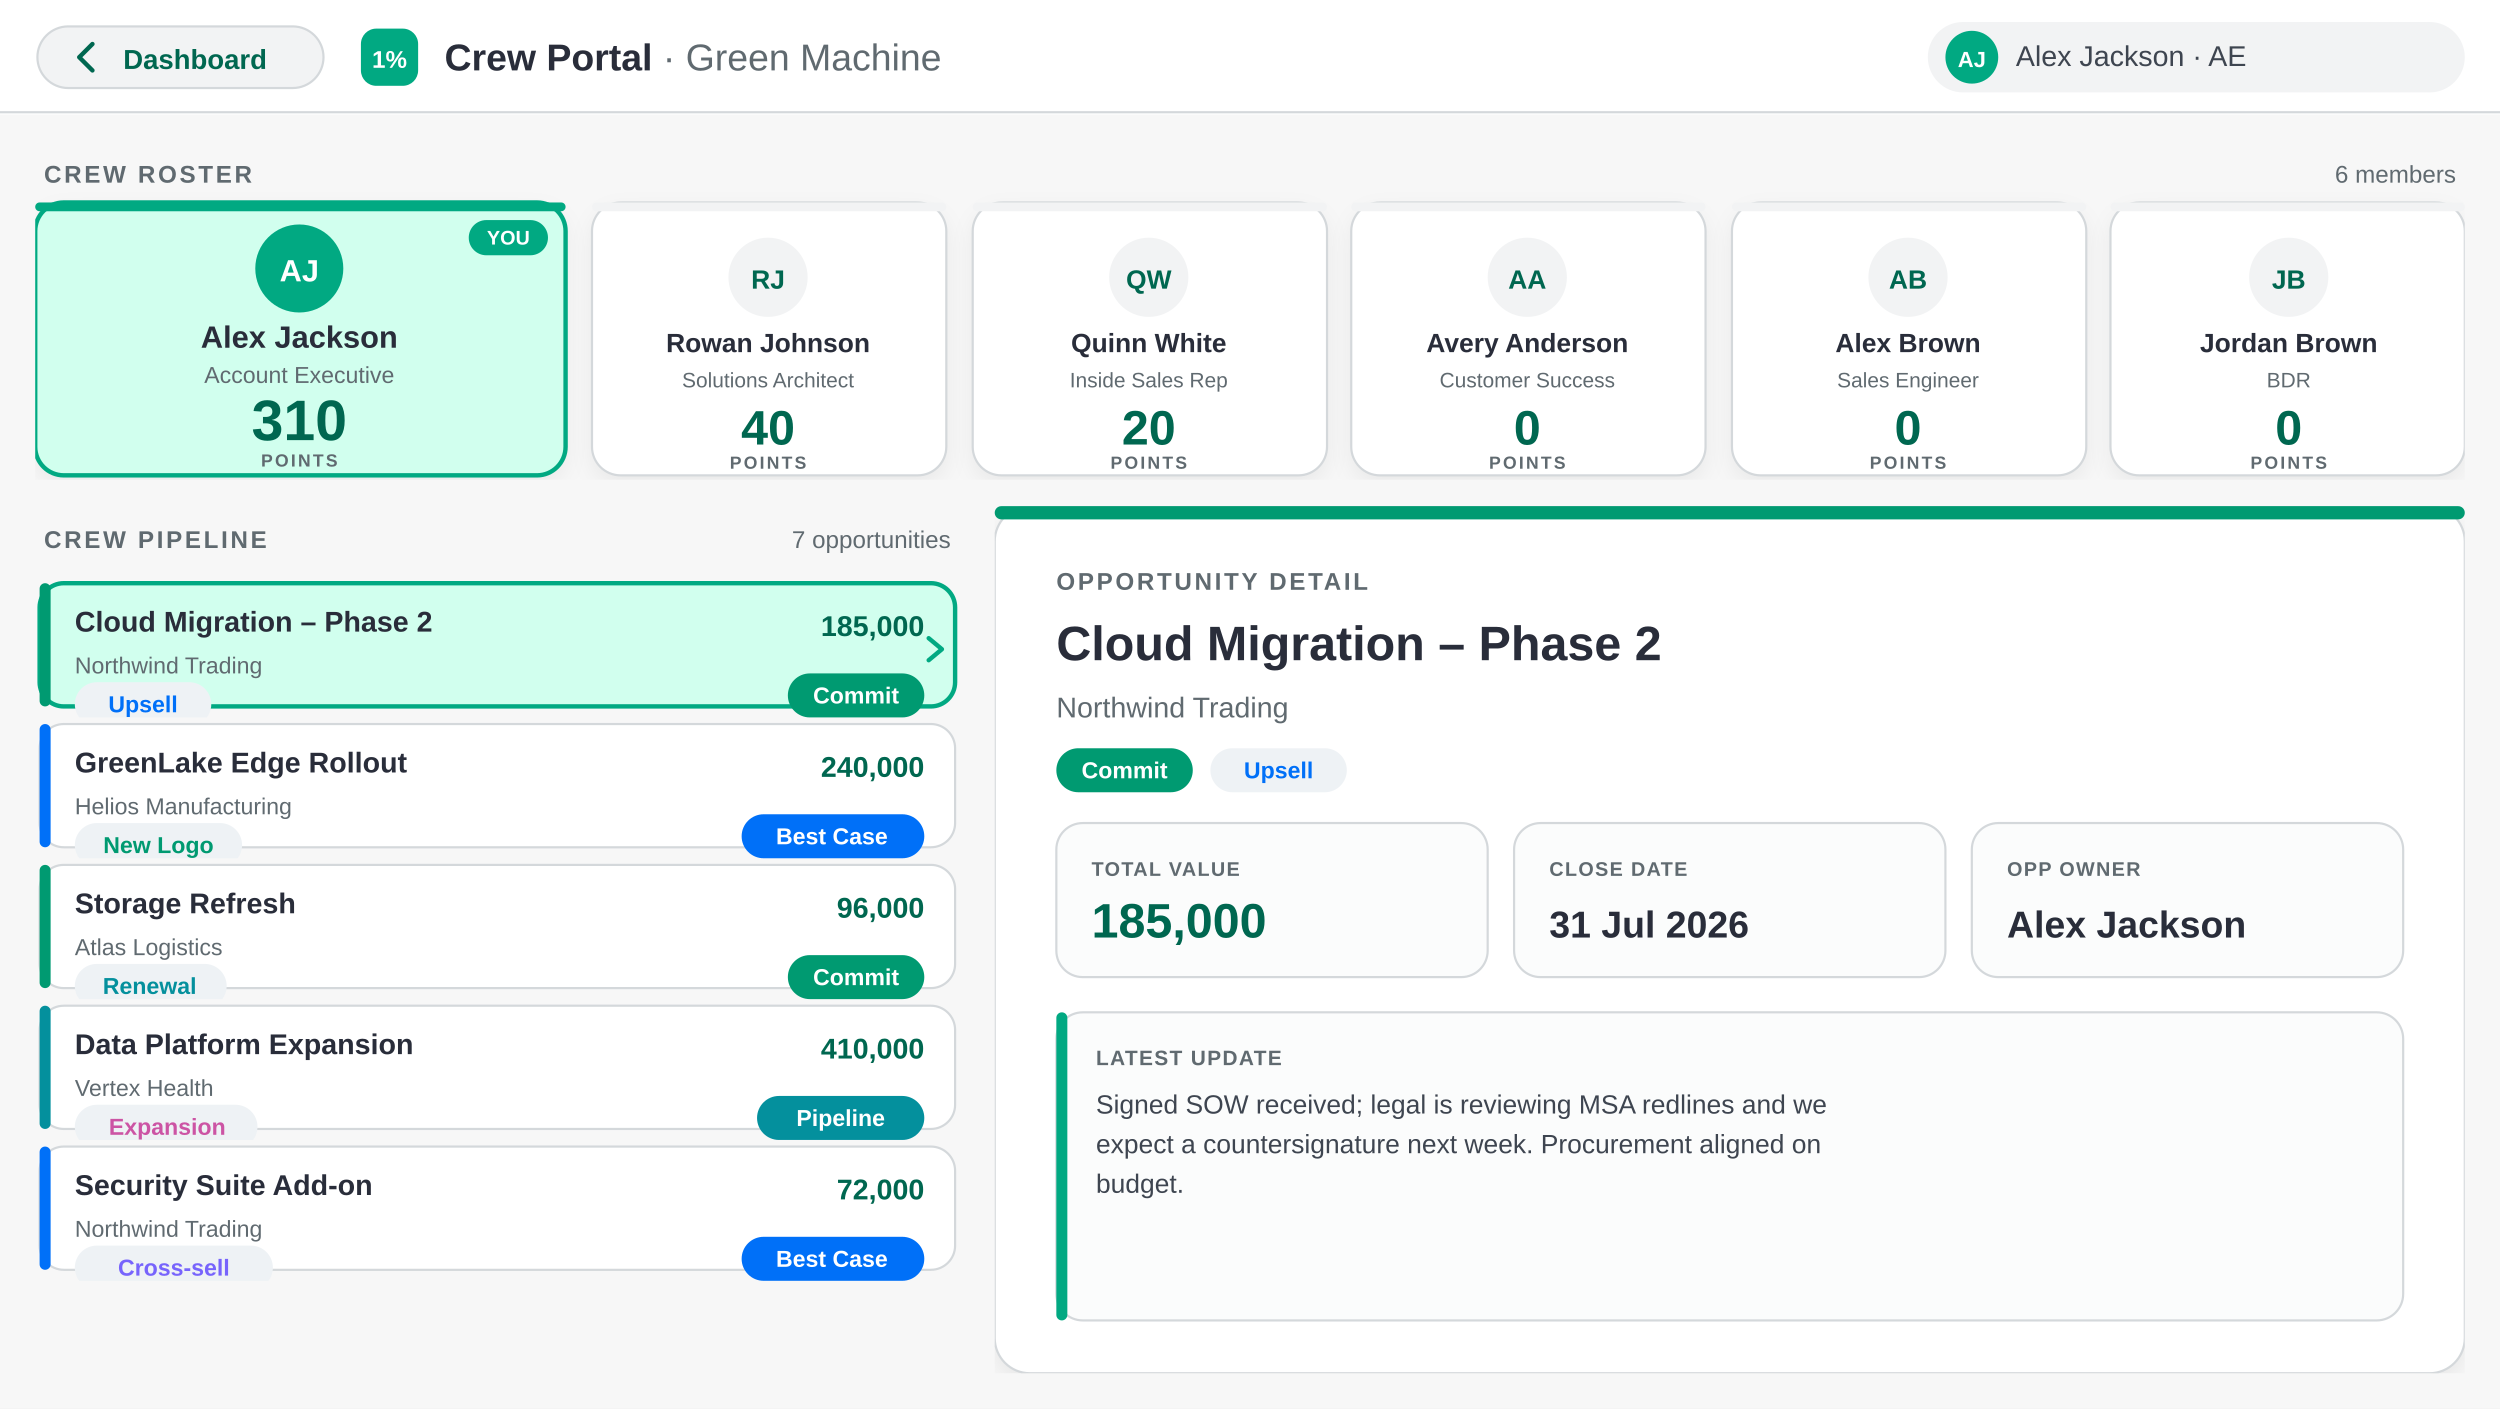
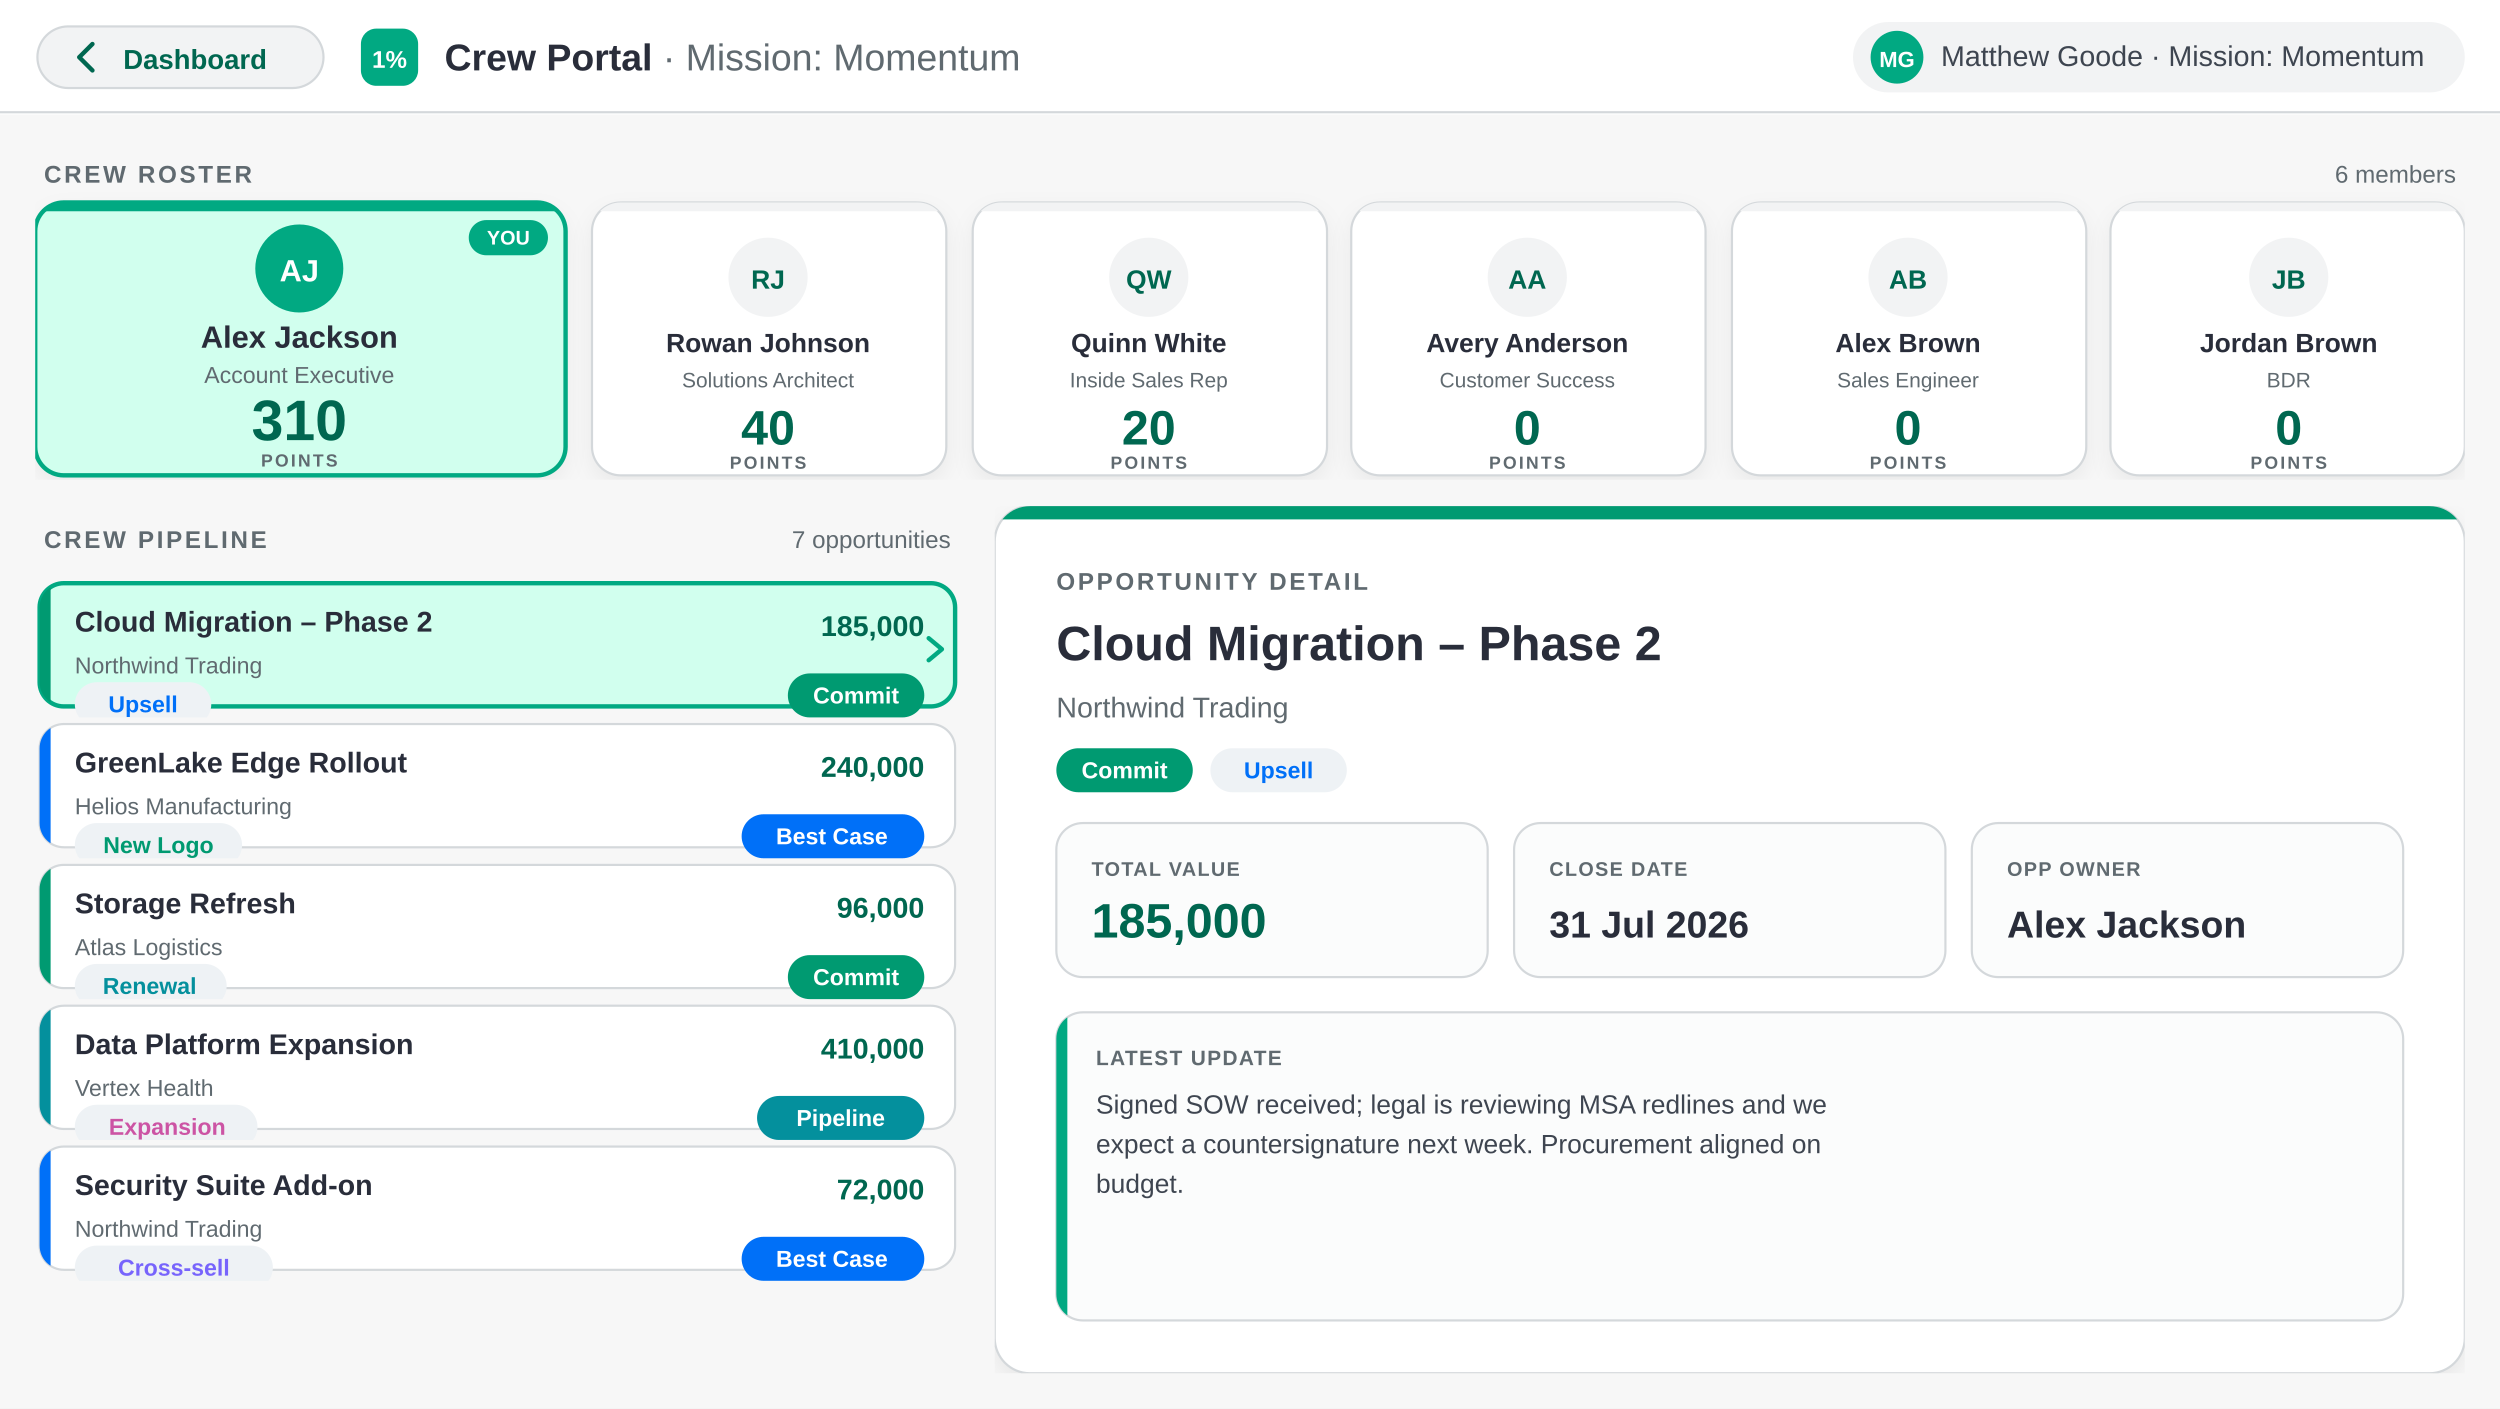
<svg xmlns="http://www.w3.org/2000/svg" viewBox="0 0 1136 640" width="1136" height="640">
  <rect x="0" y="0" width="1136" height="640" fill="#f7f7f7" />
  <defs>
    <filter id="blur" x="-20%" y="-20%" width="140%" height="140%">
      <feGaussianBlur stdDeviation="5" />
    </filter>
  </defs>
  <rect x="0" y="0" width="1136" height="640" fill="#f7f7f7" />
  <svg x="0" y="0" width="1136" height="52" viewBox="0 0 1136 52">
    <defs>
      <filter id="blur" x="-20%" y="-20%" width="140%" height="140%">
        <feGaussianBlur stdDeviation="5" />
      </filter>
    </defs>
    <style>.fu{animation:fu .55s cubic-bezier(.2,.7,.2,1) both}.fo{animation:fo .5s ease-out both}.pp{animation:pp .5s cubic-bezier(.2,.7,.2,1) both;transform-box:fill-box;transform-origin:center}.gx{animation:gx .65s cubic-bezier(.2,.7,.2,1) both;transform-box:fill-box;transform-origin:left center}.rw{animation:rw .5s cubic-bezier(.2,.7,.2,1) both}.ring{transform-box:fill-box;transform-origin:center;animation:ring 2.8s ease-out infinite}.brz{animation:brz 2.6s ease-in-out infinite}.bob{transform-box:fill-box;transform-origin:center;animation:bob 2.4s ease-in-out infinite}@keyframes fu{from{opacity:0;transform:translateY(12px)}to{opacity:1;transform:none}}@keyframes fo{from{opacity:0}to{opacity:1}}@keyframes pp{from{opacity:0;transform:scale(.5)}to{opacity:1;transform:scale(1)}}@keyframes gx{from{transform:scaleX(0)}to{transform:scaleX(1)}}@keyframes rw{from{opacity:0;transform:translateX(-18px)}to{opacity:1;transform:none}}@keyframes ring{0%{opacity:.45;transform:scale(.75)}70%{opacity:0;transform:scale(2)}100%{opacity:0;transform:scale(2)}}@keyframes brz{0%,100%{opacity:.9}50%{opacity:.45}}@keyframes bob{0%,100%{transform:translateY(0) rotate(-4deg)}50%{transform:translateY(-2px) rotate(4deg)}}@media(prefers-reduced-motion:reduce){.fu,.fo,.pp,.gx,.rw,.ring,.brz,.scrl,.bob{animation:none}}</style>
    <g class="fu">
      <rect x="0" y="0" width="1136" height="52" fill="#ffffff" />
      <line x1="0" y1="51" x2="1136" y2="51" stroke="#d4d8db" />
      <rect x="164" y="13" width="26" height="26" rx="7" fill="#01a982" />
      <text x="177" y="27" font-family="Liberation Sans, Arial, Helvetica, sans-serif" font-size="11" font-weight="700" fill="#ffffff" text-anchor="middle" dominant-baseline="central">1%</text>
-       <text x="202" y="32" font-family="Liberation Sans, Arial, Helvetica, sans-serif" font-size="17" font-weight="700" fill="#292d3a">Crew Portal <tspan fill="#606a70" font-weight="400">· Green Machine</tspan>
+       <text x="202" y="32" font-family="Liberation Sans, Arial, Helvetica, sans-serif" font-size="17" font-weight="700" fill="#292d3a">Crew Portal <tspan fill="#606a70" font-weight="400">· Mission: Momentum</tspan>
      </text>
-       <rect x="876" y="10" width="244" height="32" rx="16" fill="#f2f3f4" />
-       <circle cx="896" cy="26" r="12" fill="#01a982" />
-       <text x="896" y="27" font-family="Liberation Sans, Arial, Helvetica, sans-serif" font-size="10" font-weight="700" fill="#ffffff" text-anchor="middle" dominant-baseline="central">AJ</text>
-       <text x="916" y="30" font-family="Liberation Sans, Arial, Helvetica, sans-serif" font-size="13" fill="#3e4550">Alex Jackson · AE</text>
+       <rect x="842" y="10" width="278" height="32" rx="16" fill="#f2f3f4" />
+       <circle cx="862" cy="26" r="12" fill="#01a982" />
+       <text x="862" y="27" font-family="Liberation Sans, Arial, Helvetica, sans-serif" font-size="10" font-weight="700" fill="#ffffff" text-anchor="middle" dominant-baseline="central">MG</text>
+       <text x="882" y="30" font-family="Liberation Sans, Arial, Helvetica, sans-serif" font-size="13" fill="#3e4550">Matthew Goode · Mission: Momentum</text>
    </g>
  </svg>
  <svg x="16" y="11" width="132" height="30" viewBox="0 0 132 30">
    <style>.fu{animation:fu .55s cubic-bezier(.2,.7,.2,1) both}.fo{animation:fo .5s ease-out both}.pp{animation:pp .5s cubic-bezier(.2,.7,.2,1) both;transform-box:fill-box;transform-origin:center}.gx{animation:gx .65s cubic-bezier(.2,.7,.2,1) both;transform-box:fill-box;transform-origin:left center}.rw{animation:rw .5s cubic-bezier(.2,.7,.2,1) both}.ring{transform-box:fill-box;transform-origin:center;animation:ring 2.8s ease-out infinite}.brz{animation:brz 2.6s ease-in-out infinite}.bob{transform-box:fill-box;transform-origin:center;animation:bob 2.4s ease-in-out infinite}@keyframes fu{from{opacity:0;transform:translateY(12px)}to{opacity:1;transform:none}}@keyframes fo{from{opacity:0}to{opacity:1}}@keyframes pp{from{opacity:0;transform:scale(.5)}to{opacity:1;transform:scale(1)}}@keyframes gx{from{transform:scaleX(0)}to{transform:scaleX(1)}}@keyframes rw{from{opacity:0;transform:translateX(-18px)}to{opacity:1;transform:none}}@keyframes ring{0%{opacity:.45;transform:scale(.75)}70%{opacity:0;transform:scale(2)}100%{opacity:0;transform:scale(2)}}@keyframes brz{0%,100%{opacity:.9}50%{opacity:.45}}@keyframes bob{0%,100%{transform:translateY(0) rotate(-4deg)}50%{transform:translateY(-2px) rotate(4deg)}}@media(prefers-reduced-motion:reduce){.fu,.fo,.pp,.gx,.rw,.ring,.brz,.scrl,.bob{animation:none}}</style>
    <style>.nudgeL{animation:nudgeL 2.2s ease-in-out infinite;transform-box:fill-box;transform-origin:center}@keyframes nudgeL{0%,100%{transform:translateX(0)}50%{transform:translateX(-3px)}}@media(prefers-reduced-motion:reduce){.nudgeL{animation:none}}</style>
    <g class="fu">
      <rect x="1" y="1" width="130" height="28" rx="14" fill="#f2f3f4" stroke="#d4d8db" />
      <path d="M26,9 l-6,6 l6,6" fill="none" stroke="#006750" stroke-width="2" stroke-linecap="round" stroke-linejoin="round" class="nudgeL" />
      <text x="40" y="16" font-family="Liberation Sans, Arial, Helvetica, sans-serif" font-size="12.5" font-weight="600" fill="#006750" dominant-baseline="central">Dashboard</text>
    </g>
  </svg>
  <svg x="16" y="68" width="1104" height="150" viewBox="0 0 1104 150">
    <defs>
      <filter id="blur" x="-20%" y="-20%" width="140%" height="140%">
        <feGaussianBlur stdDeviation="5" />
      </filter>
    </defs>
    <style>.fu{animation:fu .55s cubic-bezier(.2,.7,.2,1) both}.fo{animation:fo .5s ease-out both}.pp{animation:pp .5s cubic-bezier(.2,.7,.2,1) both;transform-box:fill-box;transform-origin:center}.gx{animation:gx .65s cubic-bezier(.2,.7,.2,1) both;transform-box:fill-box;transform-origin:left center}.rw{animation:rw .5s cubic-bezier(.2,.7,.2,1) both}.ring{transform-box:fill-box;transform-origin:center;animation:ring 2.8s ease-out infinite}.brz{animation:brz 2.6s ease-in-out infinite}.bob{transform-box:fill-box;transform-origin:center;animation:bob 2.4s ease-in-out infinite}@keyframes fu{from{opacity:0;transform:translateY(12px)}to{opacity:1;transform:none}}@keyframes fo{from{opacity:0}to{opacity:1}}@keyframes pp{from{opacity:0;transform:scale(.5)}to{opacity:1;transform:scale(1)}}@keyframes gx{from{transform:scaleX(0)}to{transform:scaleX(1)}}@keyframes rw{from{opacity:0;transform:translateX(-18px)}to{opacity:1;transform:none}}@keyframes ring{0%{opacity:.45;transform:scale(.75)}70%{opacity:0;transform:scale(2)}100%{opacity:0;transform:scale(2)}}@keyframes brz{0%,100%{opacity:.9}50%{opacity:.45}}@keyframes bob{0%,100%{transform:translateY(0) rotate(-4deg)}50%{transform:translateY(-2px) rotate(4deg)}}@media(prefers-reduced-motion:reduce){.fu,.fo,.pp,.gx,.rw,.ring,.brz,.scrl,.bob{animation:none}}</style>
    <text x="4" y="15" font-family="Liberation Sans, Arial, Helvetica, sans-serif" font-size="11" font-weight="700" letter-spacing="1.2" fill="#606a70" text-anchor="start">CREW ROSTER</text>
    <text x="1100" y="15" font-family="Liberation Sans, Arial, Helvetica, sans-serif" font-size="11" fill="#606a70" text-anchor="end">6 members</text>
    <g class="fu" style="animation-delay:0.10s">
      <rect x="0" y="28" width="241" height="124" rx="13" fill="#000000" opacity="0.06" filter="url(#blur)" />
      <rect x="0" y="24" width="241" height="124" rx="13" fill="#d1ffee" stroke="#01a982" stroke-width="2" />
-       <rect x="0" y="24" width="241" height="4" rx="2" fill="#01a982" />
+       <clipPath id="cc0">
+         <rect x="0" y="24" width="241" height="124" rx="13" />
+       </clipPath>
+       <rect x="0" y="24" width="241" height="4" rx="2" fill="#01a982" clip-path="url(#cc0)" />
      <circle cx="120" cy="54" r="24" fill="none" stroke="#01a982" stroke-width="2" class="ring" opacity="0" />
      <circle cx="120" cy="54" r="20" fill="#01a982" />
      <text x="120" y="55" font-family="Liberation Sans, Arial, Helvetica, sans-serif" font-size="14" font-weight="700" fill="#ffffff" text-anchor="middle" dominant-baseline="central">AJ</text>
      <text x="120" y="90" font-family="Liberation Sans, Arial, Helvetica, sans-serif" font-size="14" font-weight="700" fill="#292d3a" text-anchor="middle">Alex Jackson</text>
      <text x="120" y="106" font-family="Liberation Sans, Arial, Helvetica, sans-serif" font-size="10.5" fill="#606a70" text-anchor="middle">Account Executive</text>
      <text x="120" y="132" font-family="Liberation Sans, Arial, Helvetica, sans-serif" font-size="26" font-weight="700" fill="#006750" text-anchor="middle">310</text>
      <text x="120" y="144" font-family="Liberation Sans, Arial, Helvetica, sans-serif" font-size="8" font-weight="600" letter-spacing="1" fill="#606a70" text-anchor="middle">POINTS</text>
      <rect x="197" y="32" width="36" height="16" rx="8" fill="#01a982" />
      <text x="215" y="40" font-family="Liberation Sans, Arial, Helvetica, sans-serif" font-size="9" font-weight="700" fill="#ffffff" text-anchor="middle" dominant-baseline="central">YOU</text>
    </g>
    <g class="fu" style="animation-delay:0.16s">
      <rect x="253" y="28" width="161" height="124" rx="13" fill="#000000" opacity="0.06" filter="url(#blur)" />
      <rect x="253" y="24" width="161" height="124" rx="13" fill="#ffffff" stroke="#d4d8db" stroke-width="1" />
-       <rect x="253" y="24" width="161" height="4" rx="2" fill="#f2f3f4" />
+       <clipPath id="cc1">
+         <rect x="253" y="24" width="161" height="124" rx="13" />
+       </clipPath>
+       <rect x="253" y="24" width="161" height="4" rx="2" fill="#f2f3f4" clip-path="url(#cc1)" />
      <circle cx="333" cy="58" r="18" fill="#f2f3f4" />
      <text x="333" y="59" font-family="Liberation Sans, Arial, Helvetica, sans-serif" font-size="12" font-weight="700" fill="#006750" text-anchor="middle" dominant-baseline="central">RJ</text>
      <text x="333" y="92" font-family="Liberation Sans, Arial, Helvetica, sans-serif" font-size="12" font-weight="700" fill="#292d3a" text-anchor="middle">Rowan Johnson</text>
      <text x="333" y="108" font-family="Liberation Sans, Arial, Helvetica, sans-serif" font-size="9.5" fill="#606a70" text-anchor="middle">Solutions Architect</text>
      <text x="333" y="134" font-family="Liberation Sans, Arial, Helvetica, sans-serif" font-size="22" font-weight="700" fill="#006750" text-anchor="middle">40</text>
      <text x="333" y="145" font-family="Liberation Sans, Arial, Helvetica, sans-serif" font-size="8" font-weight="600" letter-spacing="1" fill="#606a70" text-anchor="middle">POINTS</text>
    </g>
    <g class="fu" style="animation-delay:0.22s">
      <rect x="426" y="28" width="161" height="124" rx="13" fill="#000000" opacity="0.06" filter="url(#blur)" />
      <rect x="426" y="24" width="161" height="124" rx="13" fill="#ffffff" stroke="#d4d8db" stroke-width="1" />
-       <rect x="426" y="24" width="161" height="4" rx="2" fill="#f2f3f4" />
+       <clipPath id="cc2">
+         <rect x="426" y="24" width="161" height="124" rx="13" />
+       </clipPath>
+       <rect x="426" y="24" width="161" height="4" rx="2" fill="#f2f3f4" clip-path="url(#cc2)" />
      <circle cx="506" cy="58" r="18" fill="#f2f3f4" />
      <text x="506" y="59" font-family="Liberation Sans, Arial, Helvetica, sans-serif" font-size="12" font-weight="700" fill="#006750" text-anchor="middle" dominant-baseline="central">QW</text>
      <text x="506" y="92" font-family="Liberation Sans, Arial, Helvetica, sans-serif" font-size="12" font-weight="700" fill="#292d3a" text-anchor="middle">Quinn White</text>
      <text x="506" y="108" font-family="Liberation Sans, Arial, Helvetica, sans-serif" font-size="9.5" fill="#606a70" text-anchor="middle">Inside Sales Rep</text>
      <text x="506" y="134" font-family="Liberation Sans, Arial, Helvetica, sans-serif" font-size="22" font-weight="700" fill="#006750" text-anchor="middle">20</text>
      <text x="506" y="145" font-family="Liberation Sans, Arial, Helvetica, sans-serif" font-size="8" font-weight="600" letter-spacing="1" fill="#606a70" text-anchor="middle">POINTS</text>
    </g>
    <g class="fu" style="animation-delay:0.28s">
      <rect x="598" y="28" width="161" height="124" rx="13" fill="#000000" opacity="0.06" filter="url(#blur)" />
      <rect x="598" y="24" width="161" height="124" rx="13" fill="#ffffff" stroke="#d4d8db" stroke-width="1" />
-       <rect x="598" y="24" width="161" height="4" rx="2" fill="#f2f3f4" />
+       <clipPath id="cc3">
+         <rect x="598" y="24" width="161" height="124" rx="13" />
+       </clipPath>
+       <rect x="598" y="24" width="161" height="4" rx="2" fill="#f2f3f4" clip-path="url(#cc3)" />
      <circle cx="678" cy="58" r="18" fill="#f2f3f4" />
      <text x="678" y="59" font-family="Liberation Sans, Arial, Helvetica, sans-serif" font-size="12" font-weight="700" fill="#006750" text-anchor="middle" dominant-baseline="central">AA</text>
      <text x="678" y="92" font-family="Liberation Sans, Arial, Helvetica, sans-serif" font-size="12" font-weight="700" fill="#292d3a" text-anchor="middle">Avery Anderson</text>
      <text x="678" y="108" font-family="Liberation Sans, Arial, Helvetica, sans-serif" font-size="9.5" fill="#606a70" text-anchor="middle">Customer Success</text>
      <text x="678" y="134" font-family="Liberation Sans, Arial, Helvetica, sans-serif" font-size="22" font-weight="700" fill="#006750" text-anchor="middle">0</text>
      <text x="678" y="145" font-family="Liberation Sans, Arial, Helvetica, sans-serif" font-size="8" font-weight="600" letter-spacing="1" fill="#606a70" text-anchor="middle">POINTS</text>
    </g>
    <g class="fu" style="animation-delay:0.34s">
      <rect x="771" y="28" width="161" height="124" rx="13" fill="#000000" opacity="0.06" filter="url(#blur)" />
      <rect x="771" y="24" width="161" height="124" rx="13" fill="#ffffff" stroke="#d4d8db" stroke-width="1" />
-       <rect x="771" y="24" width="161" height="4" rx="2" fill="#f2f3f4" />
+       <clipPath id="cc4">
+         <rect x="771" y="24" width="161" height="124" rx="13" />
+       </clipPath>
+       <rect x="771" y="24" width="161" height="4" rx="2" fill="#f2f3f4" clip-path="url(#cc4)" />
      <circle cx="851" cy="58" r="18" fill="#f2f3f4" />
      <text x="851" y="59" font-family="Liberation Sans, Arial, Helvetica, sans-serif" font-size="12" font-weight="700" fill="#006750" text-anchor="middle" dominant-baseline="central">AB</text>
      <text x="851" y="92" font-family="Liberation Sans, Arial, Helvetica, sans-serif" font-size="12" font-weight="700" fill="#292d3a" text-anchor="middle">Alex Brown</text>
      <text x="851" y="108" font-family="Liberation Sans, Arial, Helvetica, sans-serif" font-size="9.5" fill="#606a70" text-anchor="middle">Sales Engineer</text>
      <text x="851" y="134" font-family="Liberation Sans, Arial, Helvetica, sans-serif" font-size="22" font-weight="700" fill="#006750" text-anchor="middle">0</text>
      <text x="851" y="145" font-family="Liberation Sans, Arial, Helvetica, sans-serif" font-size="8" font-weight="600" letter-spacing="1" fill="#606a70" text-anchor="middle">POINTS</text>
    </g>
    <g class="fu" style="animation-delay:0.40s">
      <rect x="943" y="28" width="161" height="124" rx="13" fill="#000000" opacity="0.06" filter="url(#blur)" />
      <rect x="943" y="24" width="161" height="124" rx="13" fill="#ffffff" stroke="#d4d8db" stroke-width="1" />
-       <rect x="943" y="24" width="161" height="4" rx="2" fill="#f2f3f4" />
+       <clipPath id="cc5">
+         <rect x="943" y="24" width="161" height="124" rx="13" />
+       </clipPath>
+       <rect x="943" y="24" width="161" height="4" rx="2" fill="#f2f3f4" clip-path="url(#cc5)" />
      <circle cx="1024" cy="58" r="18" fill="#f2f3f4" />
      <text x="1024" y="59" font-family="Liberation Sans, Arial, Helvetica, sans-serif" font-size="12" font-weight="700" fill="#006750" text-anchor="middle" dominant-baseline="central">JB</text>
      <text x="1024" y="92" font-family="Liberation Sans, Arial, Helvetica, sans-serif" font-size="12" font-weight="700" fill="#292d3a" text-anchor="middle">Jordan Brown</text>
      <text x="1024" y="108" font-family="Liberation Sans, Arial, Helvetica, sans-serif" font-size="9.5" fill="#606a70" text-anchor="middle">BDR</text>
      <text x="1024" y="134" font-family="Liberation Sans, Arial, Helvetica, sans-serif" font-size="22" font-weight="700" fill="#006750" text-anchor="middle">0</text>
      <text x="1024" y="145" font-family="Liberation Sans, Arial, Helvetica, sans-serif" font-size="8" font-weight="600" letter-spacing="1" fill="#606a70" text-anchor="middle">POINTS</text>
    </g>
  </svg>
  <svg x="16" y="230" width="420" height="30" viewBox="0 0 420 30">
    <defs>
      <filter id="blur" x="-20%" y="-20%" width="140%" height="140%">
        <feGaussianBlur stdDeviation="5" />
      </filter>
    </defs>
    <style>.fu{animation:fu .55s cubic-bezier(.2,.7,.2,1) both}.fo{animation:fo .5s ease-out both}.pp{animation:pp .5s cubic-bezier(.2,.7,.2,1) both;transform-box:fill-box;transform-origin:center}.gx{animation:gx .65s cubic-bezier(.2,.7,.2,1) both;transform-box:fill-box;transform-origin:left center}.rw{animation:rw .5s cubic-bezier(.2,.7,.2,1) both}.ring{transform-box:fill-box;transform-origin:center;animation:ring 2.8s ease-out infinite}.brz{animation:brz 2.6s ease-in-out infinite}.bob{transform-box:fill-box;transform-origin:center;animation:bob 2.4s ease-in-out infinite}@keyframes fu{from{opacity:0;transform:translateY(12px)}to{opacity:1;transform:none}}@keyframes fo{from{opacity:0}to{opacity:1}}@keyframes pp{from{opacity:0;transform:scale(.5)}to{opacity:1;transform:scale(1)}}@keyframes gx{from{transform:scaleX(0)}to{transform:scaleX(1)}}@keyframes rw{from{opacity:0;transform:translateX(-18px)}to{opacity:1;transform:none}}@keyframes ring{0%{opacity:.45;transform:scale(.75)}70%{opacity:0;transform:scale(2)}100%{opacity:0;transform:scale(2)}}@keyframes brz{0%,100%{opacity:.9}50%{opacity:.45}}@keyframes bob{0%,100%{transform:translateY(0) rotate(-4deg)}50%{transform:translateY(-2px) rotate(4deg)}}@media(prefers-reduced-motion:reduce){.fu,.fo,.pp,.gx,.rw,.ring,.brz,.scrl,.bob{animation:none}}</style>
    <text x="4" y="19" font-family="Liberation Sans, Arial, Helvetica, sans-serif" font-size="11" font-weight="700" letter-spacing="1.2" fill="#606a70" text-anchor="start">CREW PIPELINE</text>
    <text x="416" y="19" font-family="Liberation Sans, Arial, Helvetica, sans-serif" font-size="11" fill="#606a70" text-anchor="end">7 opportunities</text>
  </svg>
  <svg x="16" y="262" width="420" height="64" viewBox="0 0 420 64">
    <defs>
      <filter id="blur" x="-20%" y="-20%" width="140%" height="140%">
        <feGaussianBlur stdDeviation="5" />
      </filter>
    </defs>
    <style>.fu{animation:fu .55s cubic-bezier(.2,.7,.2,1) both}.fo{animation:fo .5s ease-out both}.pp{animation:pp .5s cubic-bezier(.2,.7,.2,1) both;transform-box:fill-box;transform-origin:center}.gx{animation:gx .65s cubic-bezier(.2,.7,.2,1) both;transform-box:fill-box;transform-origin:left center}.rw{animation:rw .5s cubic-bezier(.2,.7,.2,1) both}.ring{transform-box:fill-box;transform-origin:center;animation:ring 2.8s ease-out infinite}.brz{animation:brz 2.6s ease-in-out infinite}.bob{transform-box:fill-box;transform-origin:center;animation:bob 2.4s ease-in-out infinite}@keyframes fu{from{opacity:0;transform:translateY(12px)}to{opacity:1;transform:none}}@keyframes fo{from{opacity:0}to{opacity:1}}@keyframes pp{from{opacity:0;transform:scale(.5)}to{opacity:1;transform:scale(1)}}@keyframes gx{from{transform:scaleX(0)}to{transform:scaleX(1)}}@keyframes rw{from{opacity:0;transform:translateX(-18px)}to{opacity:1;transform:none}}@keyframes ring{0%{opacity:.45;transform:scale(.75)}70%{opacity:0;transform:scale(2)}100%{opacity:0;transform:scale(2)}}@keyframes brz{0%,100%{opacity:.9}50%{opacity:.45}}@keyframes bob{0%,100%{transform:translateY(0) rotate(-4deg)}50%{transform:translateY(-2px) rotate(4deg)}}@media(prefers-reduced-motion:reduce){.fu,.fo,.pp,.gx,.rw,.ring,.brz,.scrl,.bob{animation:none}}</style>
    <g class="rw" style="animation-delay:0.06s">
      <rect x="2" y="3" width="416" height="56" rx="11" fill="#d1ffee" stroke="#01a982" stroke-width="2" />
-       <rect x="2" y="3" width="5" height="56" rx="2.5" fill="#009a71" />
+       <clipPath id="or">
+         <rect x="2" y="3" width="416" height="56" rx="11" />
+       </clipPath>
+       <rect x="2" y="3" width="5" height="56" rx="2.5" fill="#009a71" clip-path="url(#or)" />
      <text x="18" y="25" font-family="Liberation Sans, Arial, Helvetica, sans-serif" font-size="13" font-weight="700" fill="#292d3a">Cloud Migration – Phase 2</text>
      <text x="18" y="44" font-family="Liberation Sans, Arial, Helvetica, sans-serif" font-size="10.5" fill="#606a70">Northwind Trading</text>
      <text x="404" y="27" font-family="Liberation Sans, Arial, Helvetica, sans-serif" font-size="13" font-weight="700" fill="#006750" text-anchor="end">185,000</text>
      <rect x="18" y="48" width="62" height="20" rx="10" fill="#eef2f5" />
      <text x="49" y="58" font-family="Liberation Sans, Arial, Helvetica, sans-serif" font-size="10.5" font-weight="700" fill="#0070f8" text-anchor="middle" dominant-baseline="central">Upsell</text>
      <rect x="342" y="44" width="62" height="20" rx="10" fill="#009a71" />
      <text x="373" y="54" font-family="Liberation Sans, Arial, Helvetica, sans-serif" font-size="10.5" font-weight="700" fill="#ffffff" text-anchor="middle" dominant-baseline="central">Commit</text>
      <path d="M406,28 l6,5 l-6,5" fill="none" stroke="#01a982" stroke-width="2" stroke-linecap="round" stroke-linejoin="round" />
    </g>
  </svg>
  <svg x="16" y="326" width="420" height="64" viewBox="0 0 420 64">
    <defs>
      <filter id="blur" x="-20%" y="-20%" width="140%" height="140%">
        <feGaussianBlur stdDeviation="5" />
      </filter>
    </defs>
    <style>.fu{animation:fu .55s cubic-bezier(.2,.7,.2,1) both}.fo{animation:fo .5s ease-out both}.pp{animation:pp .5s cubic-bezier(.2,.7,.2,1) both;transform-box:fill-box;transform-origin:center}.gx{animation:gx .65s cubic-bezier(.2,.7,.2,1) both;transform-box:fill-box;transform-origin:left center}.rw{animation:rw .5s cubic-bezier(.2,.7,.2,1) both}.ring{transform-box:fill-box;transform-origin:center;animation:ring 2.8s ease-out infinite}.brz{animation:brz 2.6s ease-in-out infinite}.bob{transform-box:fill-box;transform-origin:center;animation:bob 2.4s ease-in-out infinite}@keyframes fu{from{opacity:0;transform:translateY(12px)}to{opacity:1;transform:none}}@keyframes fo{from{opacity:0}to{opacity:1}}@keyframes pp{from{opacity:0;transform:scale(.5)}to{opacity:1;transform:scale(1)}}@keyframes gx{from{transform:scaleX(0)}to{transform:scaleX(1)}}@keyframes rw{from{opacity:0;transform:translateX(-18px)}to{opacity:1;transform:none}}@keyframes ring{0%{opacity:.45;transform:scale(.75)}70%{opacity:0;transform:scale(2)}100%{opacity:0;transform:scale(2)}}@keyframes brz{0%,100%{opacity:.9}50%{opacity:.45}}@keyframes bob{0%,100%{transform:translateY(0) rotate(-4deg)}50%{transform:translateY(-2px) rotate(4deg)}}@media(prefers-reduced-motion:reduce){.fu,.fo,.pp,.gx,.rw,.ring,.brz,.scrl,.bob{animation:none}}</style>
    <g class="rw" style="animation-delay:0.11s">
      <rect x="2" y="3" width="416" height="56" rx="11" fill="#ffffff" stroke="#d4d8db" stroke-width="1" />
-       <rect x="2" y="3" width="5" height="56" rx="2.5" fill="#0070f8" />
+       <clipPath id="or">
+         <rect x="2" y="3" width="416" height="56" rx="11" />
+       </clipPath>
+       <rect x="2" y="3" width="5" height="56" rx="2.5" fill="#0070f8" clip-path="url(#or)" />
      <text x="18" y="25" font-family="Liberation Sans, Arial, Helvetica, sans-serif" font-size="13" font-weight="700" fill="#292d3a">GreenLake Edge Rollout</text>
      <text x="18" y="44" font-family="Liberation Sans, Arial, Helvetica, sans-serif" font-size="10.5" fill="#606a70">Helios Manufacturing</text>
      <text x="404" y="27" font-family="Liberation Sans, Arial, Helvetica, sans-serif" font-size="13" font-weight="700" fill="#006750" text-anchor="end">240,000</text>
      <rect x="18" y="48" width="76" height="20" rx="10" fill="#eef2f5" />
      <text x="56" y="58" font-family="Liberation Sans, Arial, Helvetica, sans-serif" font-size="10.5" font-weight="700" fill="#009a71" text-anchor="middle" dominant-baseline="central">New Logo</text>
      <rect x="321" y="44" width="83" height="20" rx="10" fill="#0070f8" />
      <text x="362" y="54" font-family="Liberation Sans, Arial, Helvetica, sans-serif" font-size="10.5" font-weight="700" fill="#ffffff" text-anchor="middle" dominant-baseline="central">Best Case</text>
    </g>
  </svg>
  <svg x="16" y="390" width="420" height="64" viewBox="0 0 420 64">
    <defs>
      <filter id="blur" x="-20%" y="-20%" width="140%" height="140%">
        <feGaussianBlur stdDeviation="5" />
      </filter>
    </defs>
    <style>.fu{animation:fu .55s cubic-bezier(.2,.7,.2,1) both}.fo{animation:fo .5s ease-out both}.pp{animation:pp .5s cubic-bezier(.2,.7,.2,1) both;transform-box:fill-box;transform-origin:center}.gx{animation:gx .65s cubic-bezier(.2,.7,.2,1) both;transform-box:fill-box;transform-origin:left center}.rw{animation:rw .5s cubic-bezier(.2,.7,.2,1) both}.ring{transform-box:fill-box;transform-origin:center;animation:ring 2.8s ease-out infinite}.brz{animation:brz 2.6s ease-in-out infinite}.bob{transform-box:fill-box;transform-origin:center;animation:bob 2.4s ease-in-out infinite}@keyframes fu{from{opacity:0;transform:translateY(12px)}to{opacity:1;transform:none}}@keyframes fo{from{opacity:0}to{opacity:1}}@keyframes pp{from{opacity:0;transform:scale(.5)}to{opacity:1;transform:scale(1)}}@keyframes gx{from{transform:scaleX(0)}to{transform:scaleX(1)}}@keyframes rw{from{opacity:0;transform:translateX(-18px)}to{opacity:1;transform:none}}@keyframes ring{0%{opacity:.45;transform:scale(.75)}70%{opacity:0;transform:scale(2)}100%{opacity:0;transform:scale(2)}}@keyframes brz{0%,100%{opacity:.9}50%{opacity:.45}}@keyframes bob{0%,100%{transform:translateY(0) rotate(-4deg)}50%{transform:translateY(-2px) rotate(4deg)}}@media(prefers-reduced-motion:reduce){.fu,.fo,.pp,.gx,.rw,.ring,.brz,.scrl,.bob{animation:none}}</style>
    <g class="rw" style="animation-delay:0.16s">
      <rect x="2" y="3" width="416" height="56" rx="11" fill="#ffffff" stroke="#d4d8db" stroke-width="1" />
-       <rect x="2" y="3" width="5" height="56" rx="2.5" fill="#009a71" />
+       <clipPath id="or">
+         <rect x="2" y="3" width="416" height="56" rx="11" />
+       </clipPath>
+       <rect x="2" y="3" width="5" height="56" rx="2.5" fill="#009a71" clip-path="url(#or)" />
      <text x="18" y="25" font-family="Liberation Sans, Arial, Helvetica, sans-serif" font-size="13" font-weight="700" fill="#292d3a">Storage Refresh</text>
      <text x="18" y="44" font-family="Liberation Sans, Arial, Helvetica, sans-serif" font-size="10.5" fill="#606a70">Atlas Logistics</text>
      <text x="404" y="27" font-family="Liberation Sans, Arial, Helvetica, sans-serif" font-size="13" font-weight="700" fill="#006750" text-anchor="end">96,000</text>
      <rect x="18" y="48" width="69" height="20" rx="10" fill="#eef2f5" />
      <text x="52" y="58" font-family="Liberation Sans, Arial, Helvetica, sans-serif" font-size="10.5" font-weight="700" fill="#04909d" text-anchor="middle" dominant-baseline="central">Renewal</text>
      <rect x="342" y="44" width="62" height="20" rx="10" fill="#009a71" />
      <text x="373" y="54" font-family="Liberation Sans, Arial, Helvetica, sans-serif" font-size="10.5" font-weight="700" fill="#ffffff" text-anchor="middle" dominant-baseline="central">Commit</text>
    </g>
  </svg>
  <svg x="16" y="454" width="420" height="64" viewBox="0 0 420 64">
    <defs>
      <filter id="blur" x="-20%" y="-20%" width="140%" height="140%">
        <feGaussianBlur stdDeviation="5" />
      </filter>
    </defs>
    <style>.fu{animation:fu .55s cubic-bezier(.2,.7,.2,1) both}.fo{animation:fo .5s ease-out both}.pp{animation:pp .5s cubic-bezier(.2,.7,.2,1) both;transform-box:fill-box;transform-origin:center}.gx{animation:gx .65s cubic-bezier(.2,.7,.2,1) both;transform-box:fill-box;transform-origin:left center}.rw{animation:rw .5s cubic-bezier(.2,.7,.2,1) both}.ring{transform-box:fill-box;transform-origin:center;animation:ring 2.8s ease-out infinite}.brz{animation:brz 2.6s ease-in-out infinite}.bob{transform-box:fill-box;transform-origin:center;animation:bob 2.4s ease-in-out infinite}@keyframes fu{from{opacity:0;transform:translateY(12px)}to{opacity:1;transform:none}}@keyframes fo{from{opacity:0}to{opacity:1}}@keyframes pp{from{opacity:0;transform:scale(.5)}to{opacity:1;transform:scale(1)}}@keyframes gx{from{transform:scaleX(0)}to{transform:scaleX(1)}}@keyframes rw{from{opacity:0;transform:translateX(-18px)}to{opacity:1;transform:none}}@keyframes ring{0%{opacity:.45;transform:scale(.75)}70%{opacity:0;transform:scale(2)}100%{opacity:0;transform:scale(2)}}@keyframes brz{0%,100%{opacity:.9}50%{opacity:.45}}@keyframes bob{0%,100%{transform:translateY(0) rotate(-4deg)}50%{transform:translateY(-2px) rotate(4deg)}}@media(prefers-reduced-motion:reduce){.fu,.fo,.pp,.gx,.rw,.ring,.brz,.scrl,.bob{animation:none}}</style>
    <g class="rw" style="animation-delay:0.21s">
      <rect x="2" y="3" width="416" height="56" rx="11" fill="#ffffff" stroke="#d4d8db" stroke-width="1" />
-       <rect x="2" y="3" width="5" height="56" rx="2.5" fill="#04909d" />
+       <clipPath id="or">
+         <rect x="2" y="3" width="416" height="56" rx="11" />
+       </clipPath>
+       <rect x="2" y="3" width="5" height="56" rx="2.5" fill="#04909d" clip-path="url(#or)" />
      <text x="18" y="25" font-family="Liberation Sans, Arial, Helvetica, sans-serif" font-size="13" font-weight="700" fill="#292d3a">Data Platform Expansion</text>
      <text x="18" y="44" font-family="Liberation Sans, Arial, Helvetica, sans-serif" font-size="10.5" fill="#606a70">Vertex Health</text>
      <text x="404" y="27" font-family="Liberation Sans, Arial, Helvetica, sans-serif" font-size="13" font-weight="700" fill="#006750" text-anchor="end">410,000</text>
      <rect x="18" y="48" width="83" height="20" rx="10" fill="#eef2f5" />
      <text x="60" y="58" font-family="Liberation Sans, Arial, Helvetica, sans-serif" font-size="10.5" font-weight="700" fill="#cc54a4" text-anchor="middle" dominant-baseline="central">Expansion</text>
      <rect x="328" y="44" width="76" height="20" rx="10" fill="#04909d" />
      <text x="366" y="54" font-family="Liberation Sans, Arial, Helvetica, sans-serif" font-size="10.5" font-weight="700" fill="#ffffff" text-anchor="middle" dominant-baseline="central">Pipeline</text>
    </g>
  </svg>
  <svg x="16" y="518" width="420" height="64" viewBox="0 0 420 64">
    <defs>
      <filter id="blur" x="-20%" y="-20%" width="140%" height="140%">
        <feGaussianBlur stdDeviation="5" />
      </filter>
    </defs>
    <style>.fu{animation:fu .55s cubic-bezier(.2,.7,.2,1) both}.fo{animation:fo .5s ease-out both}.pp{animation:pp .5s cubic-bezier(.2,.7,.2,1) both;transform-box:fill-box;transform-origin:center}.gx{animation:gx .65s cubic-bezier(.2,.7,.2,1) both;transform-box:fill-box;transform-origin:left center}.rw{animation:rw .5s cubic-bezier(.2,.7,.2,1) both}.ring{transform-box:fill-box;transform-origin:center;animation:ring 2.8s ease-out infinite}.brz{animation:brz 2.6s ease-in-out infinite}.bob{transform-box:fill-box;transform-origin:center;animation:bob 2.4s ease-in-out infinite}@keyframes fu{from{opacity:0;transform:translateY(12px)}to{opacity:1;transform:none}}@keyframes fo{from{opacity:0}to{opacity:1}}@keyframes pp{from{opacity:0;transform:scale(.5)}to{opacity:1;transform:scale(1)}}@keyframes gx{from{transform:scaleX(0)}to{transform:scaleX(1)}}@keyframes rw{from{opacity:0;transform:translateX(-18px)}to{opacity:1;transform:none}}@keyframes ring{0%{opacity:.45;transform:scale(.75)}70%{opacity:0;transform:scale(2)}100%{opacity:0;transform:scale(2)}}@keyframes brz{0%,100%{opacity:.9}50%{opacity:.45}}@keyframes bob{0%,100%{transform:translateY(0) rotate(-4deg)}50%{transform:translateY(-2px) rotate(4deg)}}@media(prefers-reduced-motion:reduce){.fu,.fo,.pp,.gx,.rw,.ring,.brz,.scrl,.bob{animation:none}}</style>
    <g class="rw" style="animation-delay:0.26s">
      <rect x="2" y="3" width="416" height="56" rx="11" fill="#ffffff" stroke="#d4d8db" stroke-width="1" />
-       <rect x="2" y="3" width="5" height="56" rx="2.5" fill="#0070f8" />
+       <clipPath id="or">
+         <rect x="2" y="3" width="416" height="56" rx="11" />
+       </clipPath>
+       <rect x="2" y="3" width="5" height="56" rx="2.5" fill="#0070f8" clip-path="url(#or)" />
      <text x="18" y="25" font-family="Liberation Sans, Arial, Helvetica, sans-serif" font-size="13" font-weight="700" fill="#292d3a">Security Suite Add-on</text>
      <text x="18" y="44" font-family="Liberation Sans, Arial, Helvetica, sans-serif" font-size="10.5" fill="#606a70">Northwind Trading</text>
      <text x="404" y="27" font-family="Liberation Sans, Arial, Helvetica, sans-serif" font-size="13" font-weight="700" fill="#006750" text-anchor="end">72,000</text>
      <rect x="18" y="48" width="90" height="20" rx="10" fill="#eef2f5" />
      <text x="63" y="58" font-family="Liberation Sans, Arial, Helvetica, sans-serif" font-size="10.5" font-weight="700" fill="#7764fc" text-anchor="middle" dominant-baseline="central">Cross-sell</text>
      <rect x="321" y="44" width="83" height="20" rx="10" fill="#0070f8" />
      <text x="362" y="54" font-family="Liberation Sans, Arial, Helvetica, sans-serif" font-size="10.5" font-weight="700" fill="#ffffff" text-anchor="middle" dominant-baseline="central">Best Case</text>
    </g>
  </svg>
  <svg x="452" y="230" width="668" height="394" viewBox="0 0 668 394">
    <defs>
      <filter id="blur" x="-20%" y="-20%" width="140%" height="140%">
        <feGaussianBlur stdDeviation="5" />
      </filter>
    </defs>
    <style>.fu{animation:fu .55s cubic-bezier(.2,.7,.2,1) both}.fo{animation:fo .5s ease-out both}.pp{animation:pp .5s cubic-bezier(.2,.7,.2,1) both;transform-box:fill-box;transform-origin:center}.gx{animation:gx .65s cubic-bezier(.2,.7,.2,1) both;transform-box:fill-box;transform-origin:left center}.rw{animation:rw .5s cubic-bezier(.2,.7,.2,1) both}.ring{transform-box:fill-box;transform-origin:center;animation:ring 2.8s ease-out infinite}.brz{animation:brz 2.6s ease-in-out infinite}.bob{transform-box:fill-box;transform-origin:center;animation:bob 2.4s ease-in-out infinite}@keyframes fu{from{opacity:0;transform:translateY(12px)}to{opacity:1;transform:none}}@keyframes fo{from{opacity:0}to{opacity:1}}@keyframes pp{from{opacity:0;transform:scale(.5)}to{opacity:1;transform:scale(1)}}@keyframes gx{from{transform:scaleX(0)}to{transform:scaleX(1)}}@keyframes rw{from{opacity:0;transform:translateX(-18px)}to{opacity:1;transform:none}}@keyframes ring{0%{opacity:.45;transform:scale(.75)}70%{opacity:0;transform:scale(2)}100%{opacity:0;transform:scale(2)}}@keyframes brz{0%,100%{opacity:.9}50%{opacity:.45}}@keyframes bob{0%,100%{transform:translateY(0) rotate(-4deg)}50%{transform:translateY(-2px) rotate(4deg)}}@media(prefers-reduced-motion:reduce){.fu,.fo,.pp,.gx,.rw,.ring,.brz,.scrl,.bob{animation:none}}</style>
    <g class="fu">
      <rect x="0" y="4" width="668" height="394" rx="16" fill="#000000" opacity="0.07" filter="url(#blur)" />
      <rect x="0" y="0" width="668" height="394" rx="16" fill="#ffffff" stroke="#d4d8db" />
-       <rect x="0" y="0" width="668" height="6" rx="3" fill="#009a71" />
+       <clipPath id="od">
+         <rect x="0" y="0" width="668" height="394" rx="16" />
+       </clipPath>
+       <rect x="0" y="0" width="668" height="6" rx="3" fill="#009a71" clip-path="url(#od)" />
      <text x="28" y="38" font-family="Liberation Sans, Arial, Helvetica, sans-serif" font-size="11" font-weight="700" letter-spacing="1.2" fill="#606a70" text-anchor="start">OPPORTUNITY DETAIL</text>
      <text x="28" y="70" font-family="Liberation Sans, Arial, Helvetica, sans-serif" font-size="22" font-weight="700" fill="#292d3a">Cloud Migration – Phase 2</text>
      <text x="28" y="96" font-family="Liberation Sans, Arial, Helvetica, sans-serif" font-size="13" fill="#606a70">Northwind Trading</text>
      <rect x="28" y="110" width="62" height="20" rx="10" fill="#009a71" />
      <text x="59" y="120" font-family="Liberation Sans, Arial, Helvetica, sans-serif" font-size="10.5" font-weight="700" fill="#ffffff" text-anchor="middle" dominant-baseline="central">Commit</text>
      <rect x="98" y="110" width="62" height="20" rx="10" fill="#eef2f5" />
      <text x="129" y="120" font-family="Liberation Sans, Arial, Helvetica, sans-serif" font-size="10.5" font-weight="700" fill="#0070f8" text-anchor="middle" dominant-baseline="central">Upsell</text>
      <g class="fo" style="animation-delay:0.20s">
        <rect x="28" y="144" width="196" height="70" rx="12" fill="#fbfcfc" stroke="#d4d8db" />
        <text x="44" y="168" font-family="Liberation Sans, Arial, Helvetica, sans-serif" font-size="9" font-weight="700" letter-spacing=".6" fill="#606a70">TOTAL VALUE</text>
        <text x="44" y="196" font-family="Liberation Sans, Arial, Helvetica, sans-serif" font-size="22" font-weight="700" fill="#006750">185,000</text>
      </g>
      <g class="fo" style="animation-delay:0.28s">
        <rect x="236" y="144" width="196" height="70" rx="12" fill="#fbfcfc" stroke="#d4d8db" />
        <text x="252" y="168" font-family="Liberation Sans, Arial, Helvetica, sans-serif" font-size="9" font-weight="700" letter-spacing=".6" fill="#606a70">CLOSE DATE</text>
        <text x="252" y="196" font-family="Liberation Sans, Arial, Helvetica, sans-serif" font-size="17" font-weight="700" fill="#292d3a">31 Jul 2026</text>
      </g>
      <g class="fo" style="animation-delay:0.36s">
        <rect x="444" y="144" width="196" height="70" rx="12" fill="#fbfcfc" stroke="#d4d8db" />
        <text x="460" y="168" font-family="Liberation Sans, Arial, Helvetica, sans-serif" font-size="9" font-weight="700" letter-spacing=".6" fill="#606a70">OPP OWNER</text>
        <text x="460" y="196" font-family="Liberation Sans, Arial, Helvetica, sans-serif" font-size="17" font-weight="700" fill="#292d3a">Alex Jackson</text>
      </g>
      <g class="fu" style="animation-delay:0.34s">
        <rect x="28" y="230" width="612" height="140" rx="12" fill="#fbfcfc" stroke="#d4d8db" />
-         <rect x="28" y="230" width="5" height="140" rx="2.5" fill="#01a982" />
+         <clipPath id="odu">
+           <rect x="28" y="230" width="612" height="140" rx="12" />
+         </clipPath>
+         <rect x="28" y="230" width="5" height="140" rx="2.5" fill="#01a982" clip-path="url(#odu)" />
        <text x="46" y="254" font-family="Liberation Sans, Arial, Helvetica, sans-serif" font-size="9.5" font-weight="700" letter-spacing=".6" fill="#606a70">LATEST UPDATE</text>
        <text x="46" y="276" font-family="Liberation Sans, Arial, Helvetica, sans-serif" font-size="12" fill="#3e4550">Signed SOW received; legal is reviewing MSA redlines and we</text>
        <text x="46" y="294" font-family="Liberation Sans, Arial, Helvetica, sans-serif" font-size="12" fill="#3e4550">expect a countersignature next week. Procurement aligned on</text>
        <text x="46" y="312" font-family="Liberation Sans, Arial, Helvetica, sans-serif" font-size="12" fill="#3e4550">budget.</text>
      </g>
    </g>
  </svg>
</svg>
